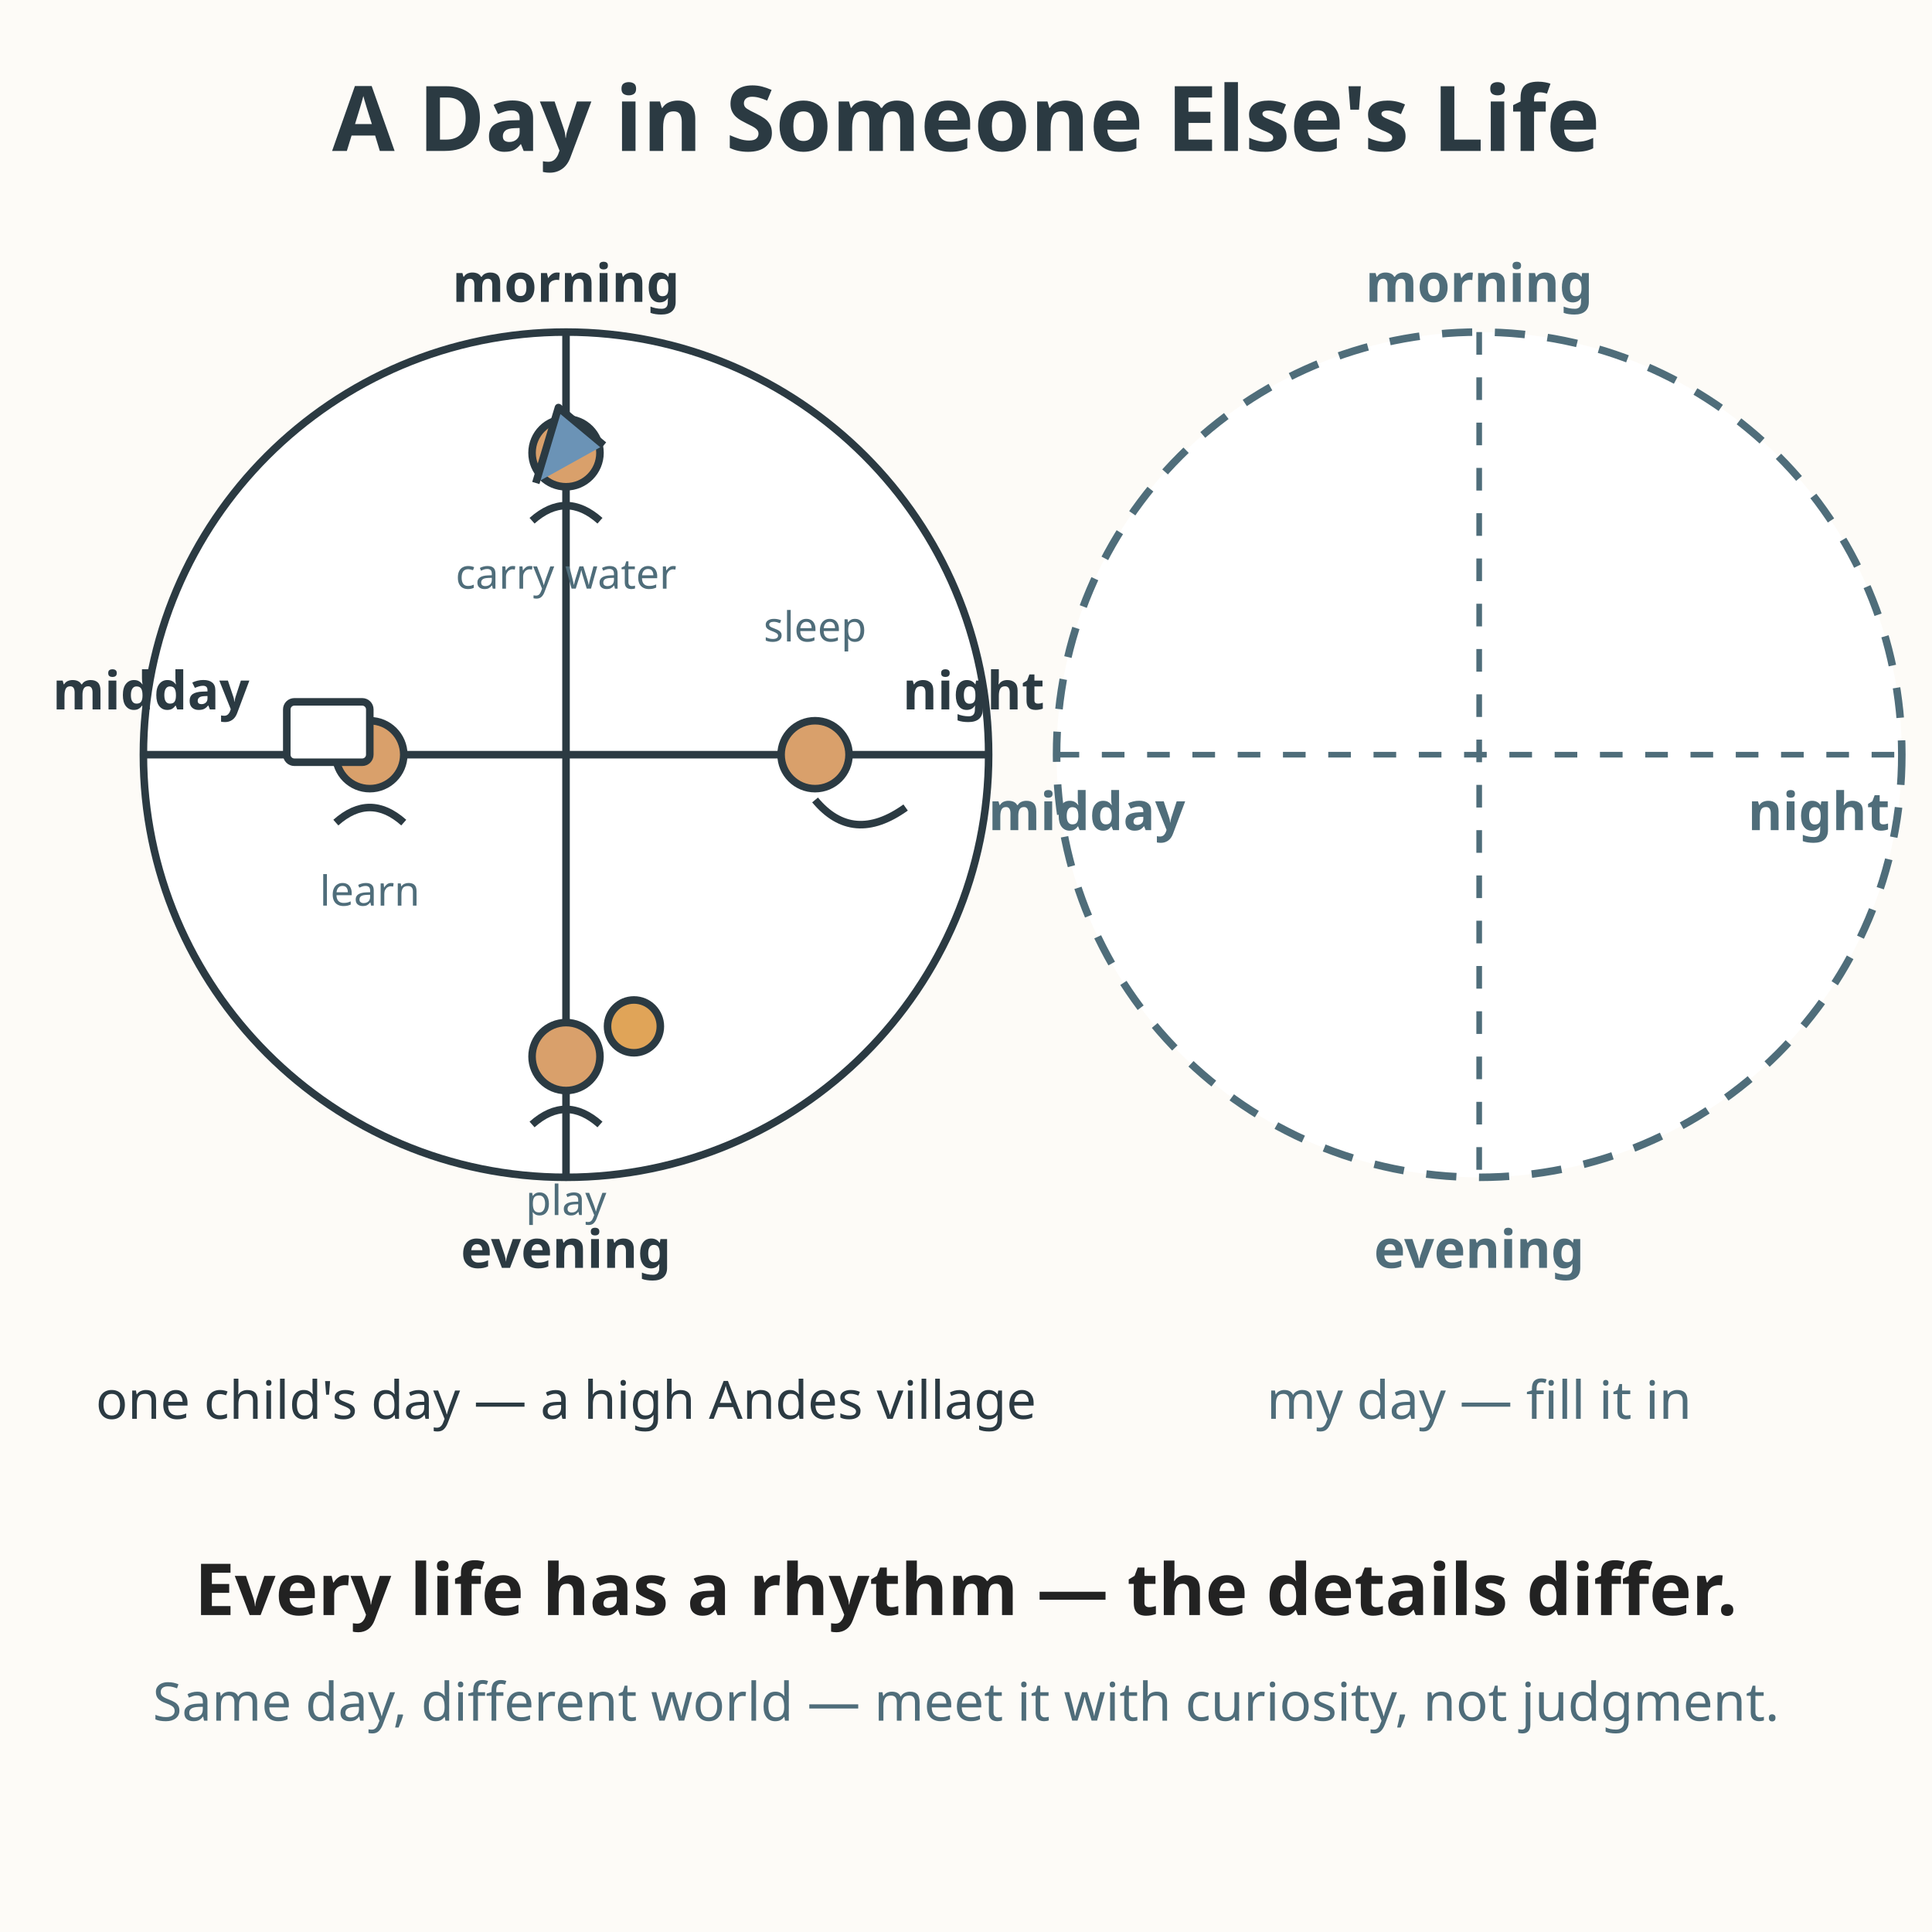
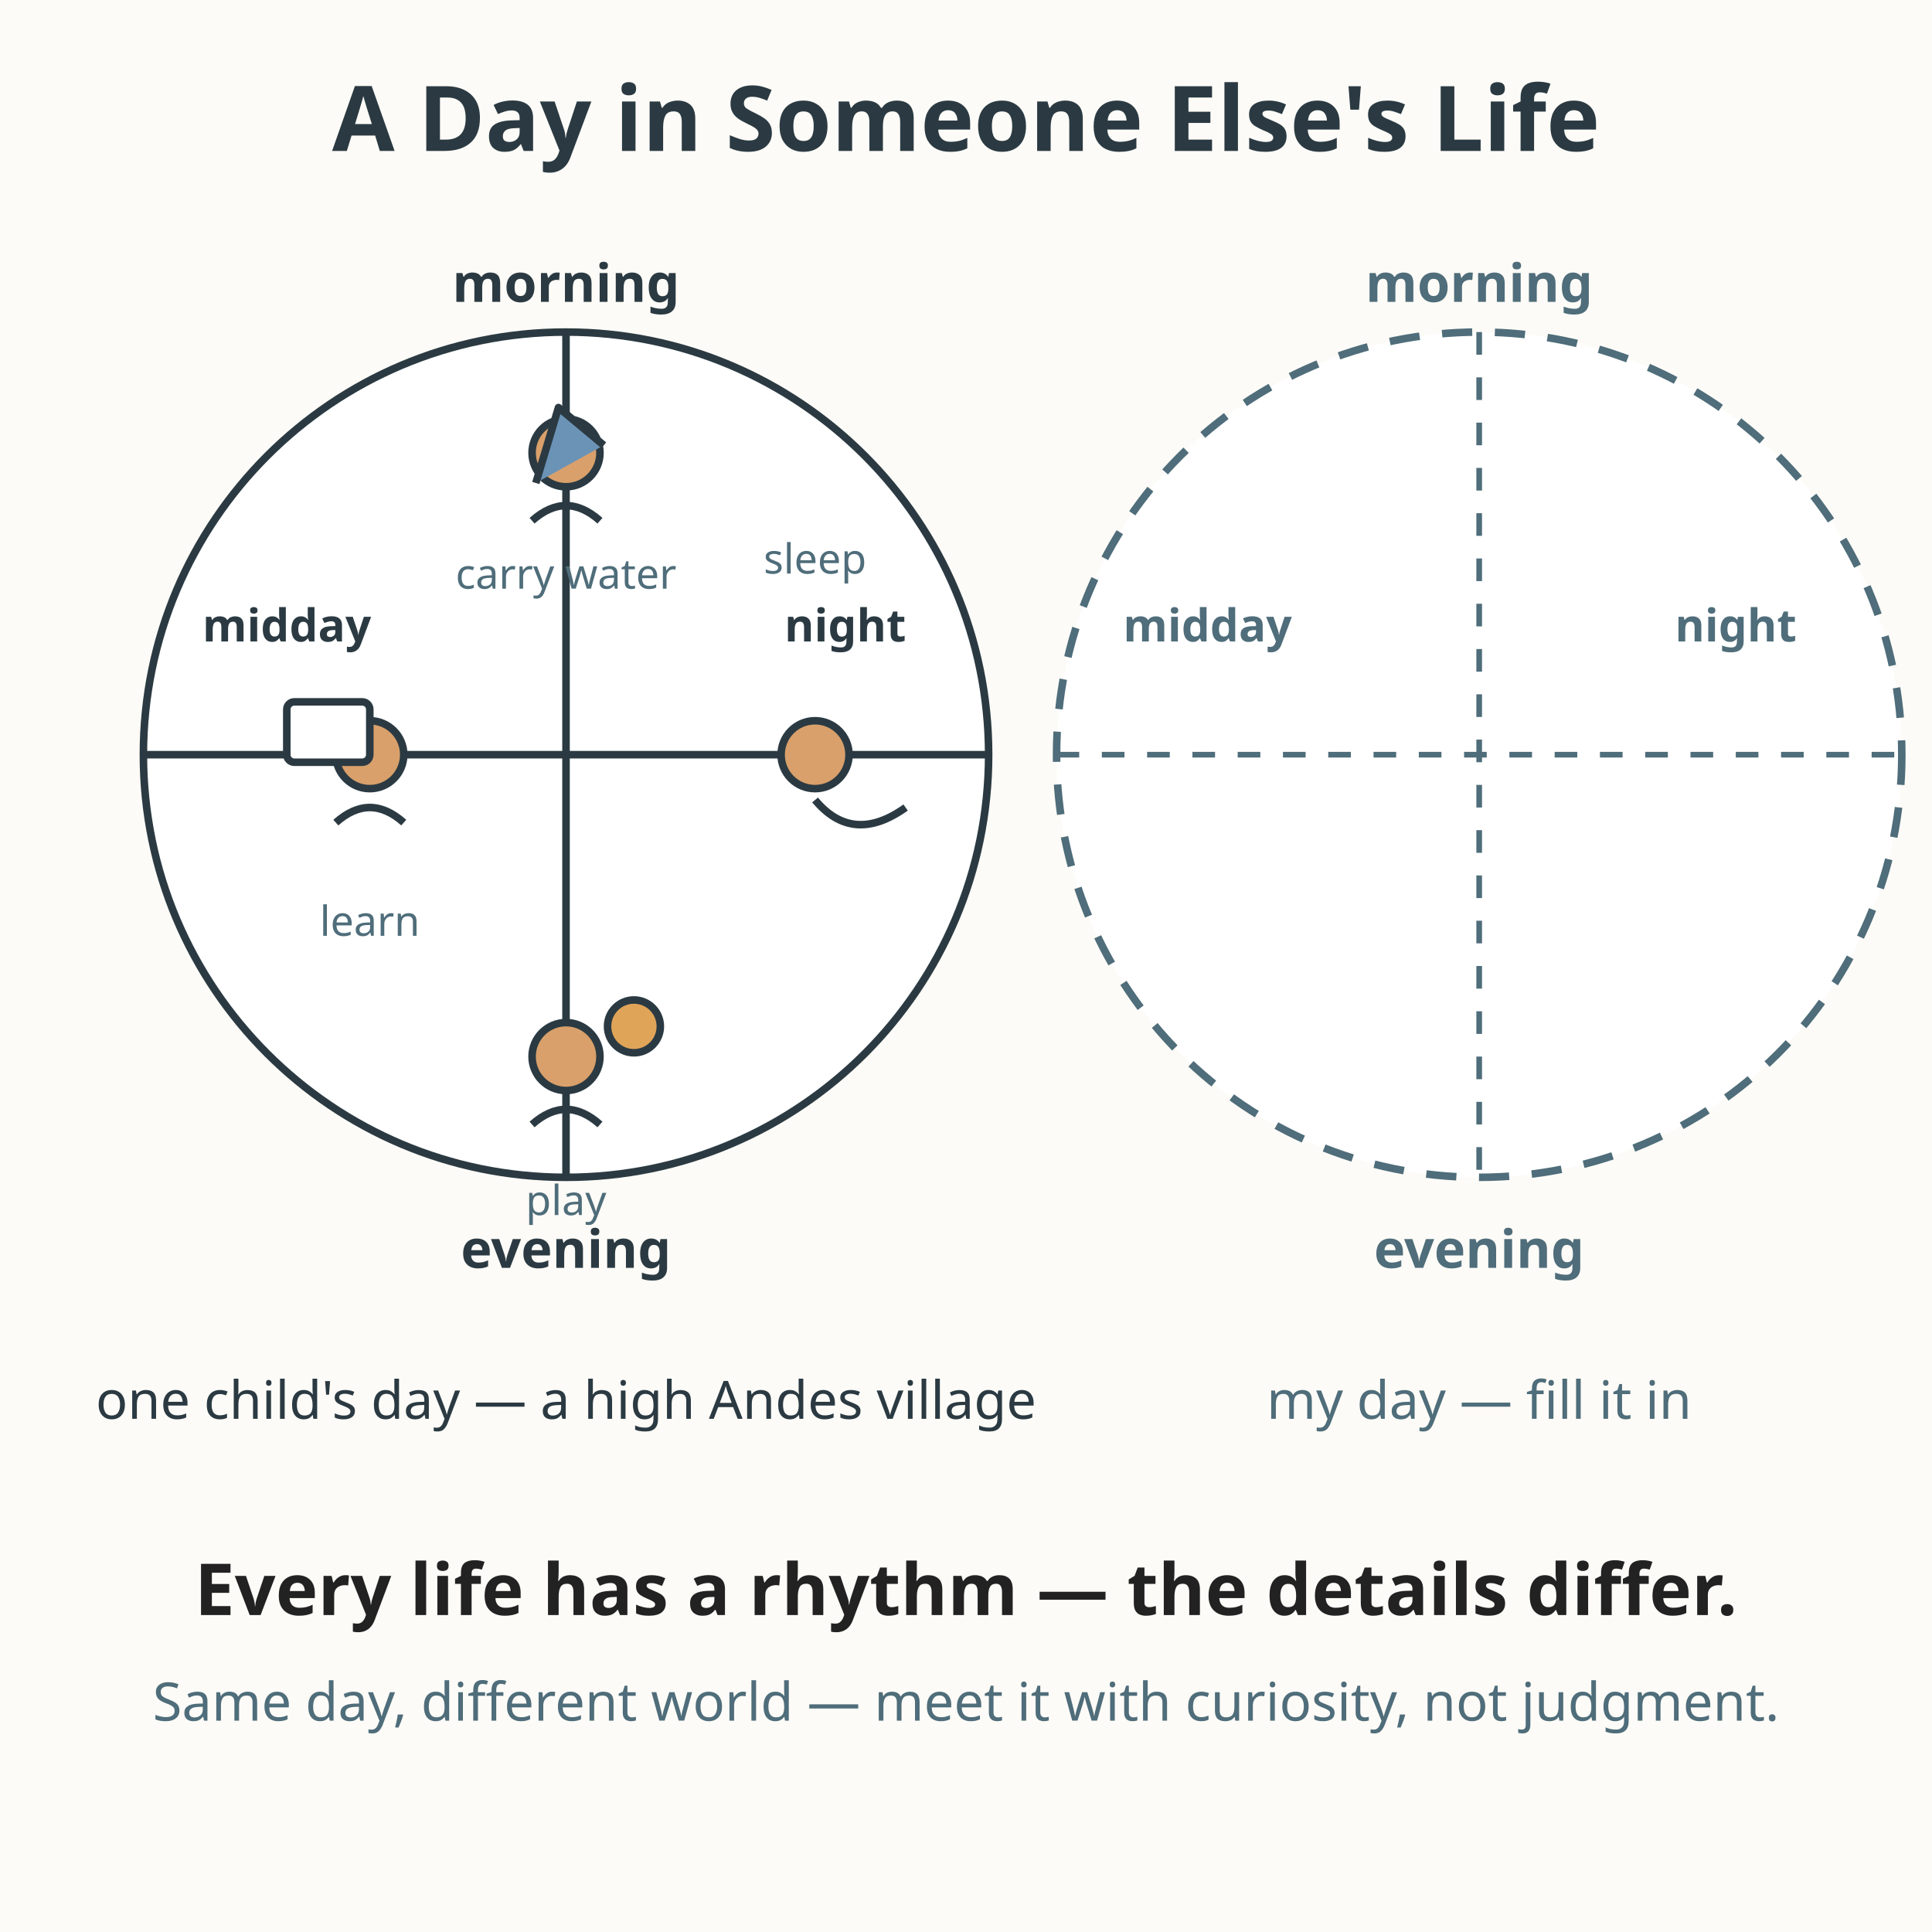
<svg xmlns="http://www.w3.org/2000/svg" viewBox="0 0 512 512" role="img" aria-labelledby="title-L-05-004-05-a-day-in-a-life desc-L-05-004-05-a-day-in-a-life">
  <rect width="512" height="512" fill="#fdfbf7" />
  <text x="256" y="40" text-anchor="middle" font-family="sans-serif" font-size="24" font-weight="bold" fill="#2b3a42">A Day in Someone Else's Life</text>
  <circle cx="150" cy="200" r="112" fill="#ffffff" stroke="#2b3a42" stroke-width="2" />
  <line x1="150" y1="88" x2="150" y2="312" stroke="#2b3a42" stroke-width="2" />
  <line x1="38" y1="200" x2="262" y2="200" stroke="#2b3a42" stroke-width="2" />
  <text x="150" y="80" text-anchor="middle" font-family="sans-serif" font-size="14" font-weight="bold" fill="#2b3a42">morning</text>
  <text x="150" y="336" text-anchor="middle" font-family="sans-serif" font-size="14" font-weight="bold" fill="#2b3a42">evening</text>
-   <text x="40" y="188" text-anchor="middle" font-family="sans-serif" font-size="14" font-weight="bold" fill="#2b3a42">midday</text>
-   <text x="258" y="188" text-anchor="middle" font-family="sans-serif" font-size="14" font-weight="bold" fill="#2b3a42">night</text>
+   <text x="76" y="170" text-anchor="middle" font-family="sans-serif" font-size="12" font-weight="bold" fill="#2b3a42">midday</text>
+   <text x="224" y="170" text-anchor="middle" font-family="sans-serif" font-size="12" font-weight="bold" fill="#2b3a42">night</text>
  <circle cx="150" cy="120" r="9" fill="#d9a06b" stroke="#2b3a42" stroke-width="2" />
  <path d="M141 138 q9 -8 18 0" fill="none" stroke="#2b3a42" stroke-width="2" />
  <path d="M142 128 L148 108 L160 118" fill="#6b93b6" stroke="#2b3a42" stroke-width="2" stroke-linejoin="round" />
  <text x="150" y="156" text-anchor="middle" font-family="sans-serif" font-size="11" fill="#4f6d7a">carry water</text>
  <circle cx="98" cy="200" r="9" fill="#d9a06b" stroke="#2b3a42" stroke-width="2" />
  <path d="M89 218 q9 -8 18 0" fill="none" stroke="#2b3a42" stroke-width="2" />
  <rect x="76" y="186" width="22" height="16" rx="2" fill="#ffffff" stroke="#2b3a42" stroke-width="2" />
-   <text x="98" y="240" text-anchor="middle" font-family="sans-serif" font-size="11" fill="#4f6d7a">learn</text>
+   <text x="98" y="248" text-anchor="middle" font-family="sans-serif" font-size="11" fill="#4f6d7a">learn</text>
  <circle cx="150" cy="280" r="9" fill="#d9a06b" stroke="#2b3a42" stroke-width="2" />
  <path d="M141 298 q9 -8 18 0" fill="none" stroke="#2b3a42" stroke-width="2" />
  <circle cx="168" cy="272" r="7" fill="#e0a458" stroke="#2b3a42" stroke-width="2" />
  <text x="150" y="322" text-anchor="middle" font-family="sans-serif" font-size="11" fill="#4f6d7a">play</text>
  <circle cx="216" cy="200" r="9" fill="#d9a06b" stroke="#2b3a42" stroke-width="2" />
  <path d="M240 214 q-14 10 -24 -2" fill="none" stroke="#2b3a42" stroke-width="2" />
-   <text x="216" y="170" text-anchor="middle" font-family="sans-serif" font-size="11" fill="#4f6d7a">sleep</text>
+   <text x="216" y="152" text-anchor="middle" font-family="sans-serif" font-size="11" fill="#4f6d7a">sleep</text>
  <text x="150" y="376" text-anchor="middle" font-family="sans-serif" font-size="14" fill="#2b3a42">one child's day — a high Andes village</text>
  <circle cx="392" cy="200" r="112" fill="#ffffff" stroke="#4f6d7a" stroke-width="2" stroke-dasharray="8 6" />
  <line x1="392" y1="88" x2="392" y2="312" stroke="#4f6d7a" stroke-width="1.5" stroke-dasharray="6 6" />
  <line x1="280" y1="200" x2="504" y2="200" stroke="#4f6d7a" stroke-width="1.5" stroke-dasharray="6 6" />
  <text x="392" y="80" text-anchor="middle" font-family="sans-serif" font-size="14" font-weight="bold" fill="#4f6d7a">morning</text>
  <text x="392" y="336" text-anchor="middle" font-family="sans-serif" font-size="14" font-weight="bold" fill="#4f6d7a">evening</text>
-   <text x="288" y="220" text-anchor="middle" font-family="sans-serif" font-size="14" font-weight="bold" fill="#4f6d7a">midday</text>
-   <text x="482" y="220" text-anchor="middle" font-family="sans-serif" font-size="14" font-weight="bold" fill="#4f6d7a">night</text>
+   <text x="320" y="170" text-anchor="middle" font-family="sans-serif" font-size="12" font-weight="bold" fill="#4f6d7a">midday</text>
+   <text x="460" y="170" text-anchor="middle" font-family="sans-serif" font-size="12" font-weight="bold" fill="#4f6d7a">night</text>
  <text x="392" y="376" text-anchor="middle" font-family="sans-serif" font-size="14" fill="#4f6d7a">my day — fill it in</text>
  <text x="256" y="428" text-anchor="middle" font-family="sans-serif" font-size="19" font-weight="bold" fill="#222222">Every life has a rhythm — the details differ.</text>
  <text x="256" y="456" text-anchor="middle" font-family="sans-serif" font-size="14.1" fill="#4f6d7a">Same day, different world — meet it with curiosity, not judgment.</text>
</svg>
